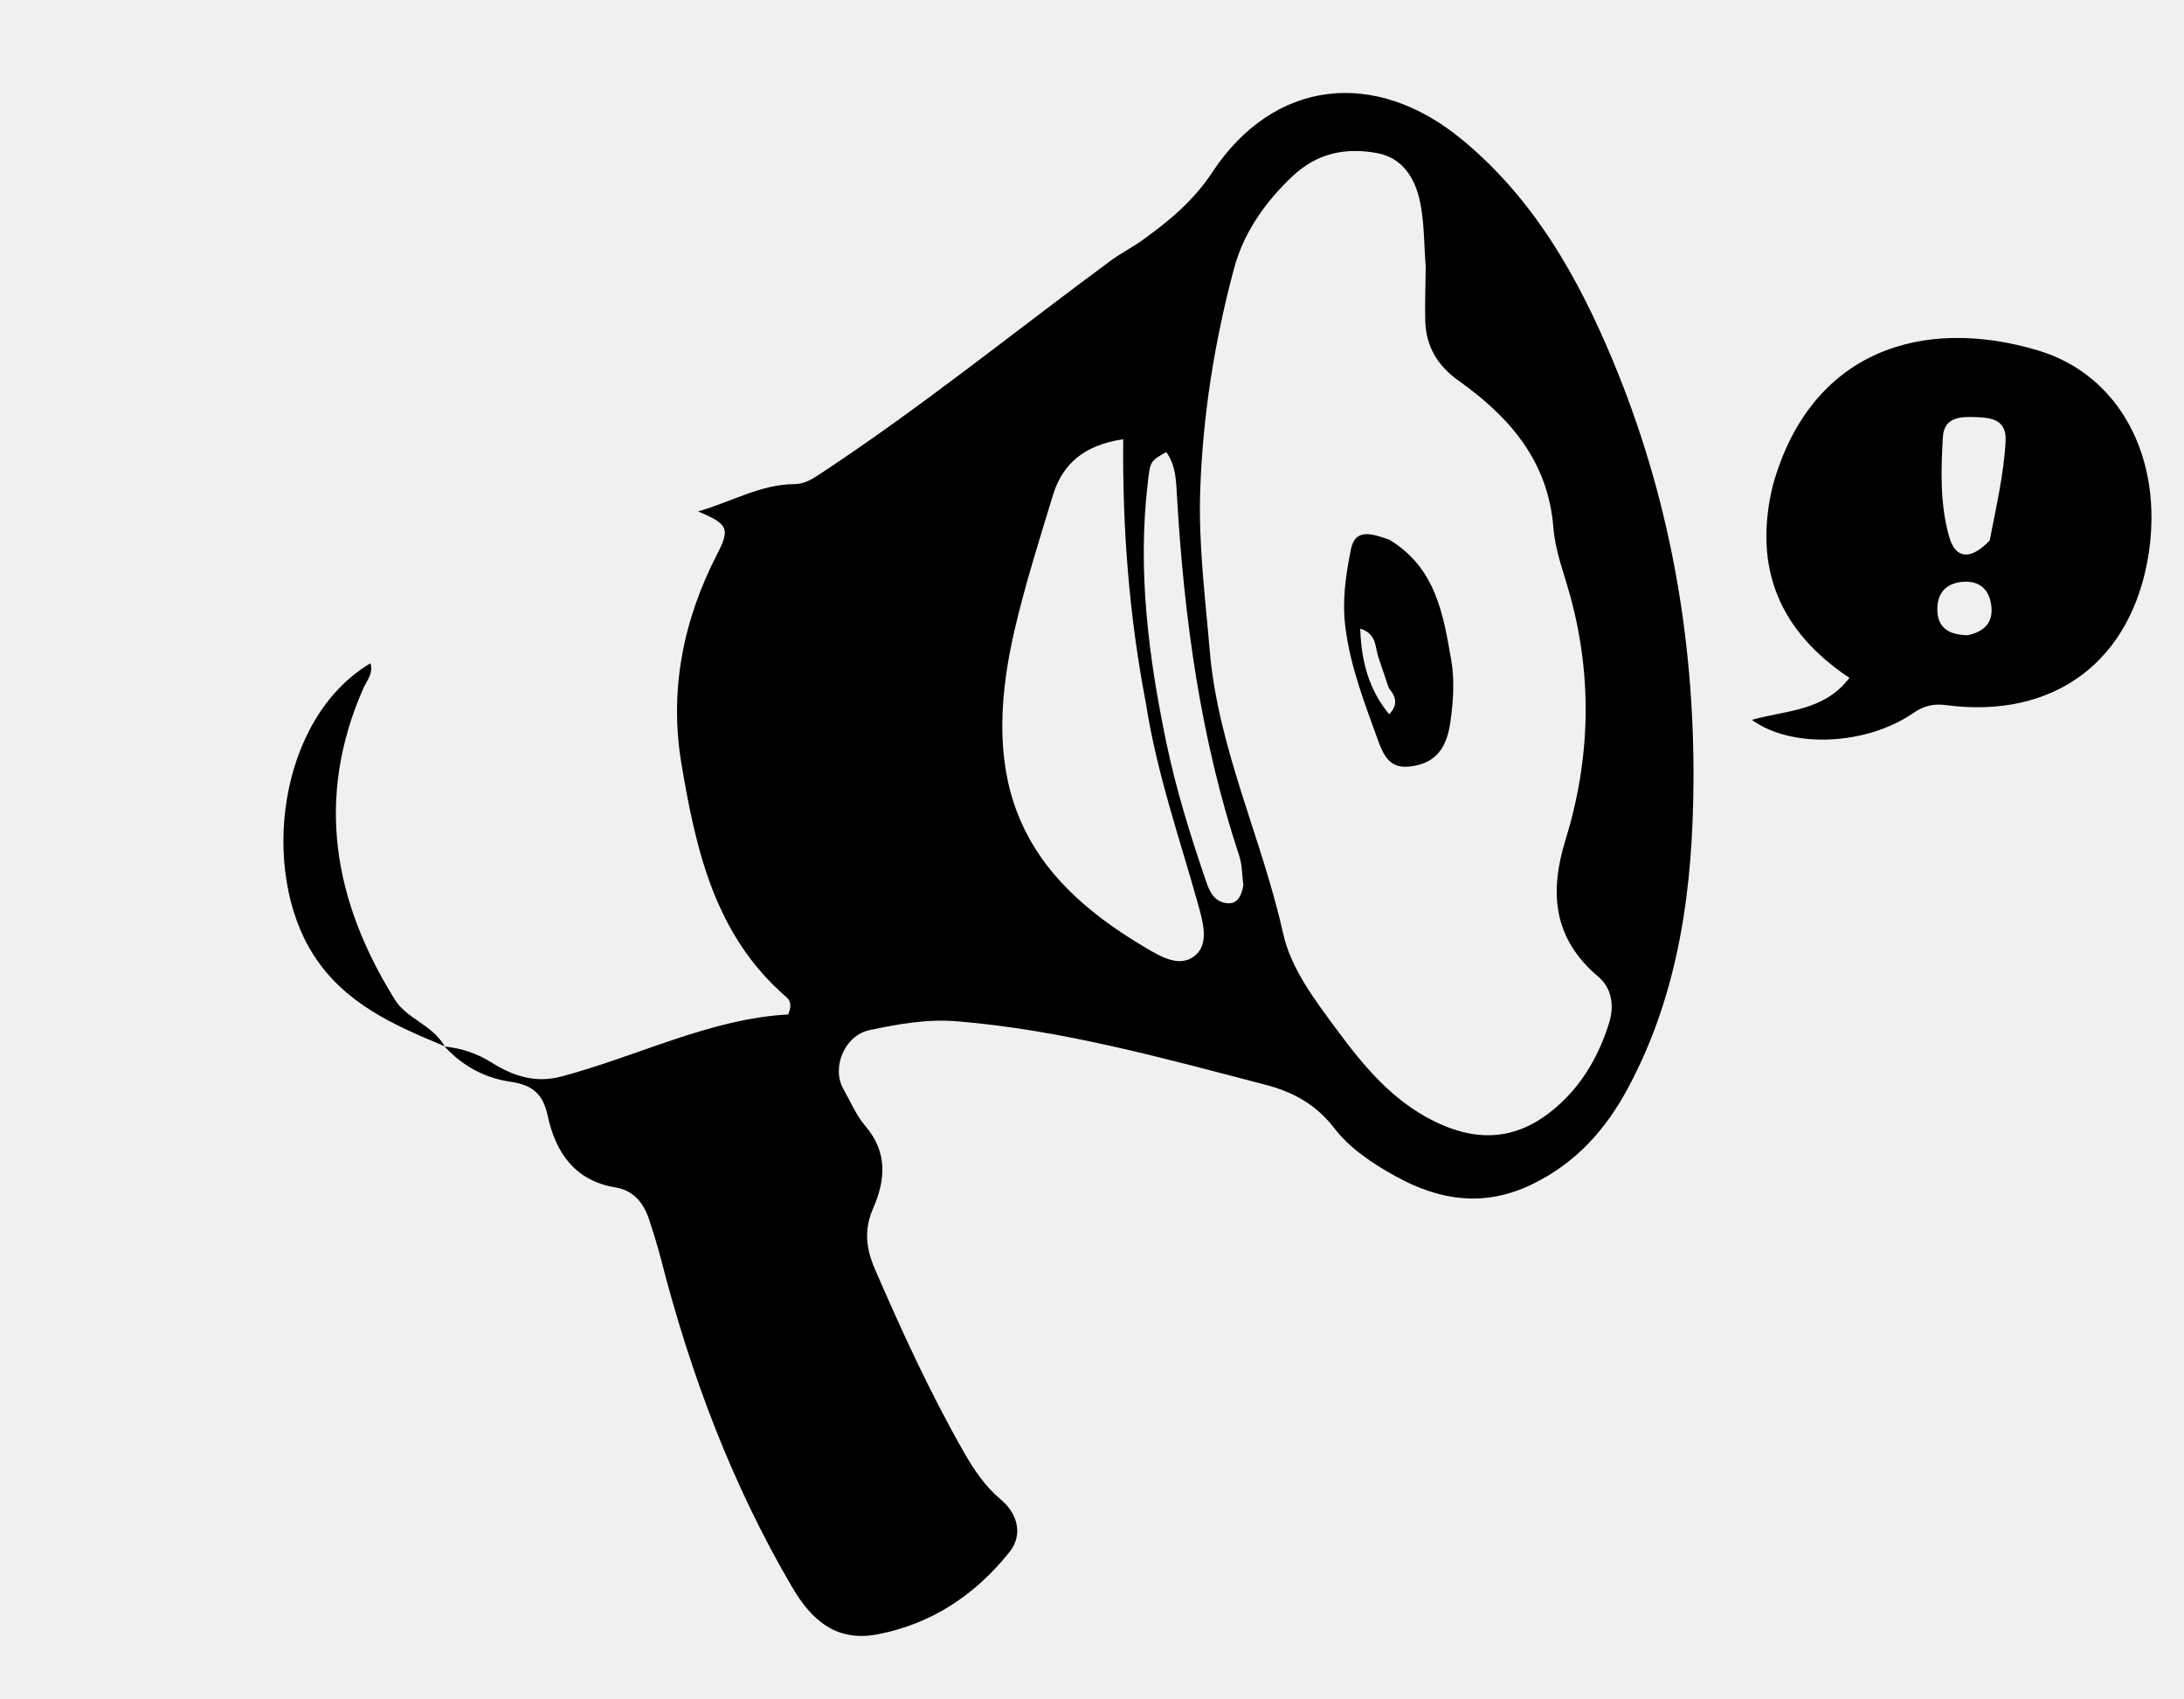
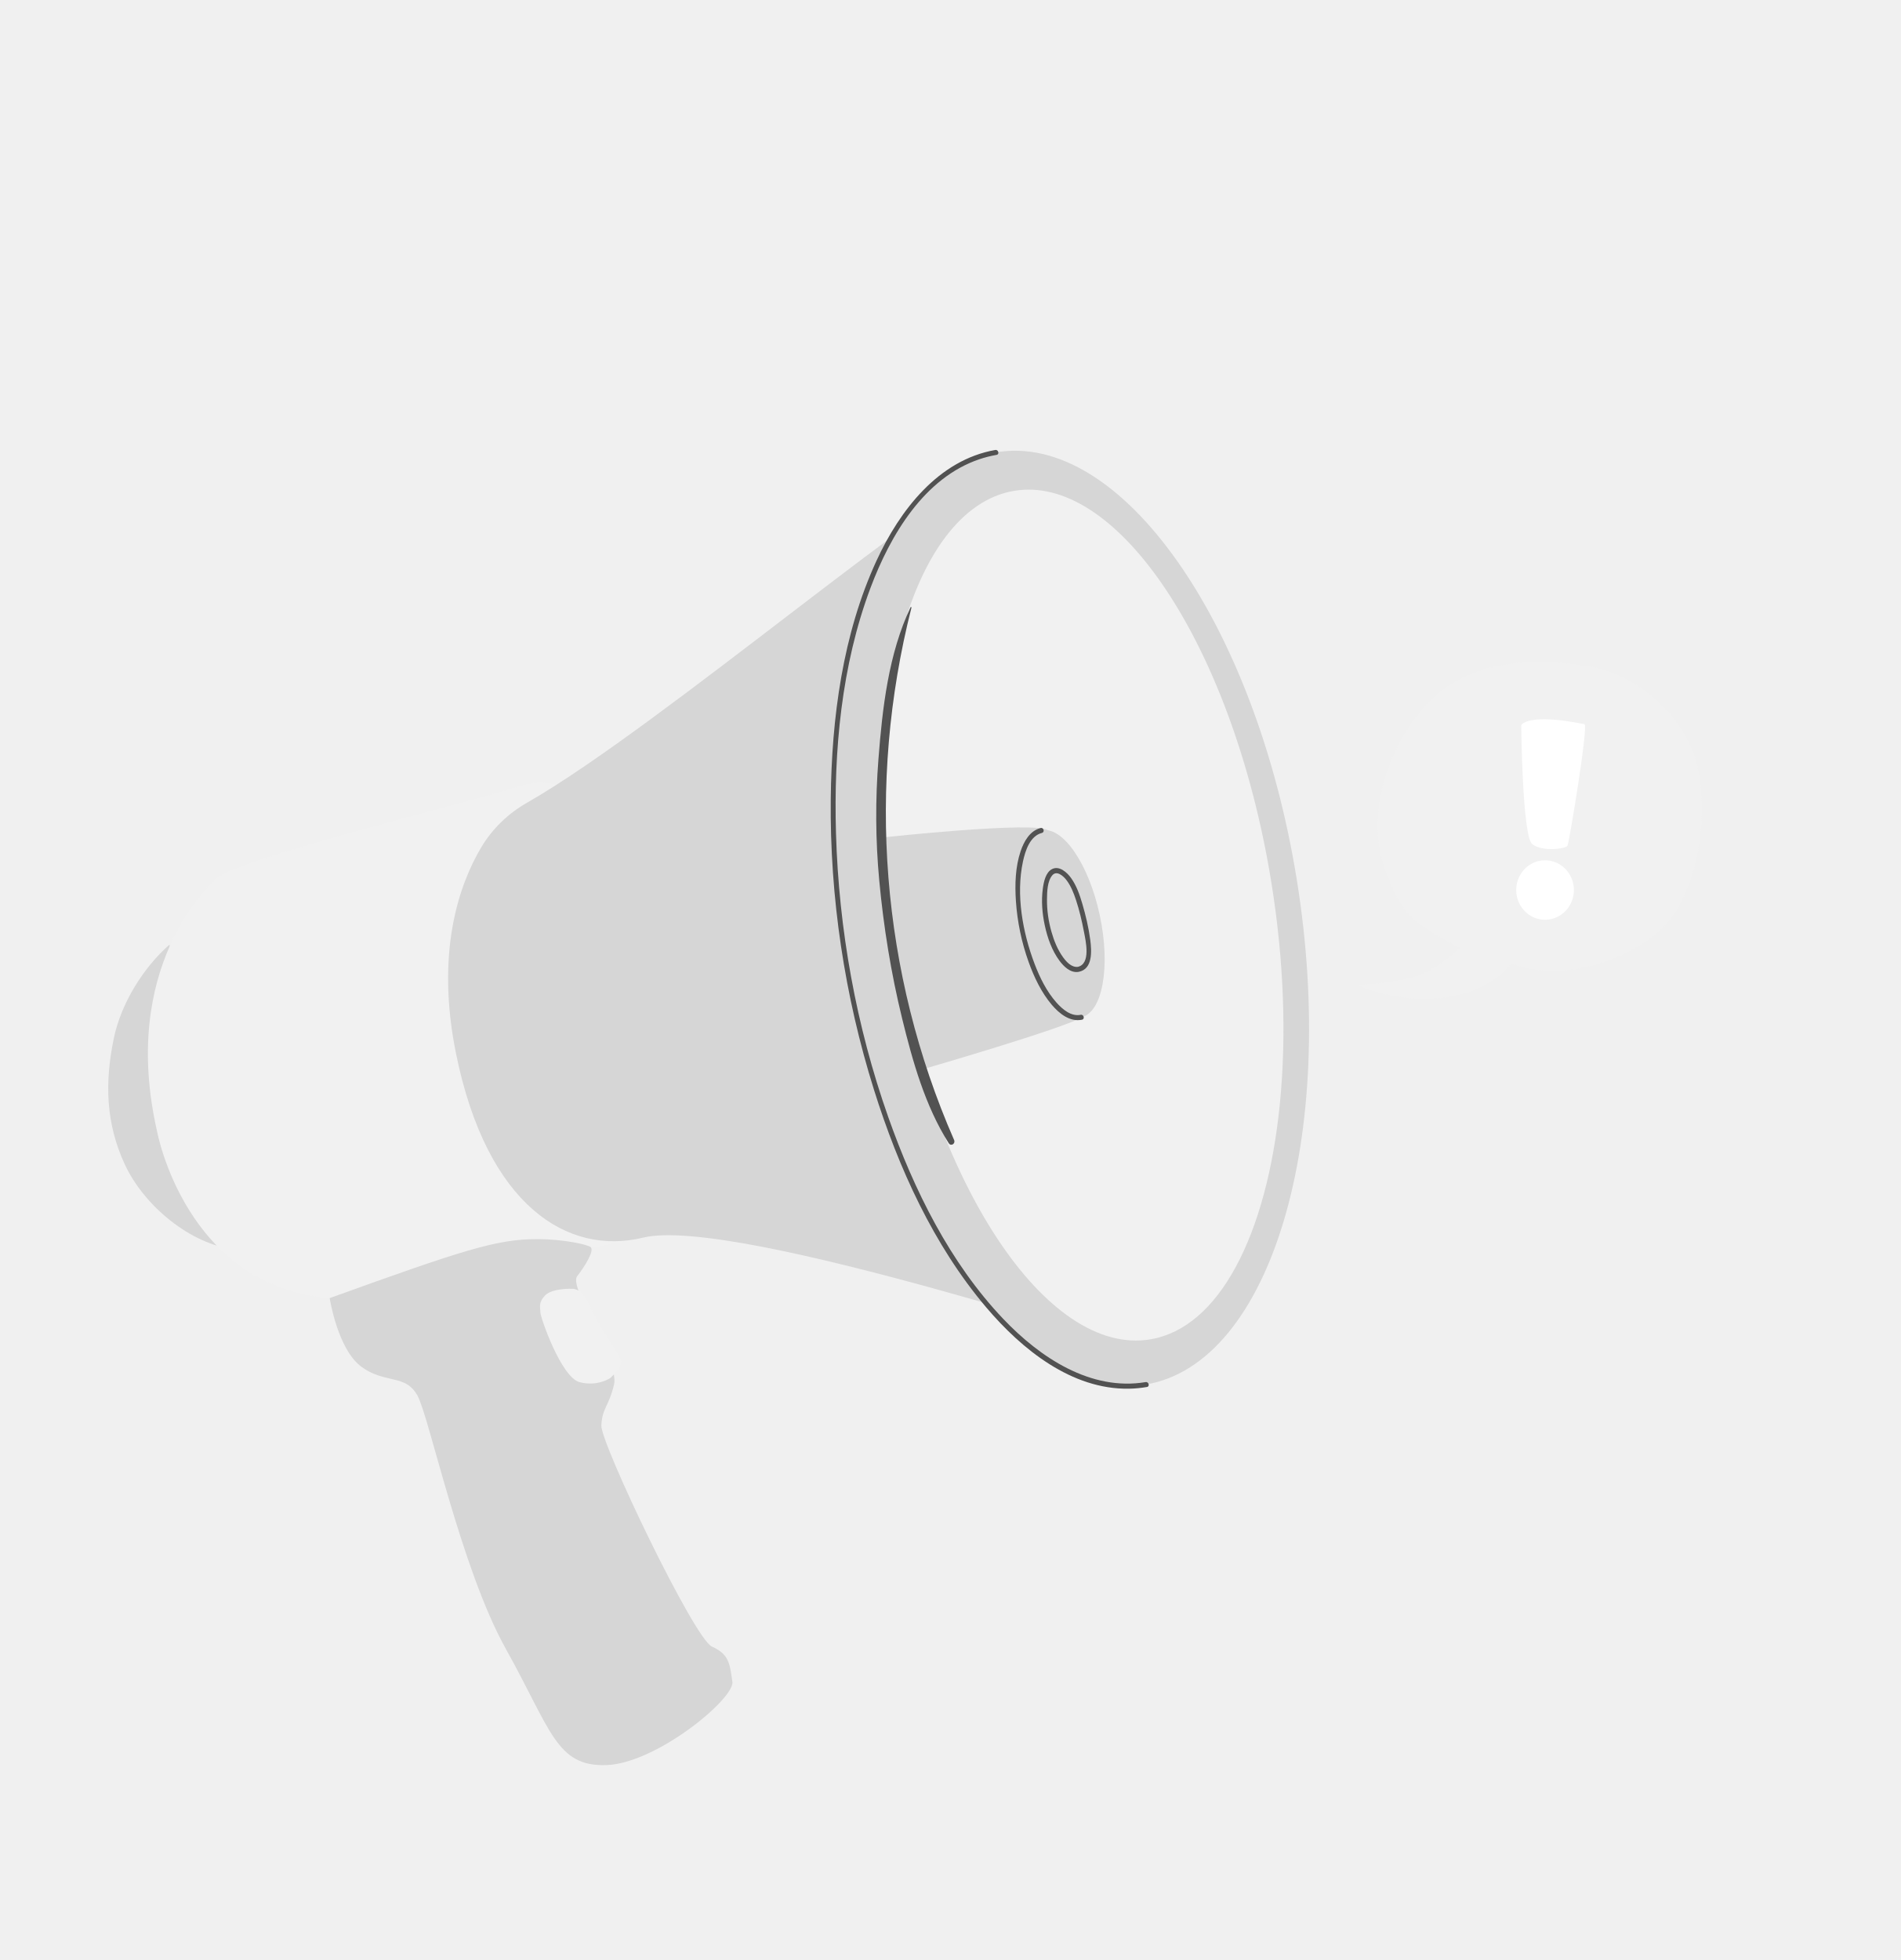
- <svg xmlns="http://www.w3.org/2000/svg" version="1.1" id="Layer_1" x="0px" y="0px" width="100%" viewBox="0 0 432 336" enable-background="new 0 0 432 336" xml:space="preserve">
-   <path fill="#000000" opacity="1" stroke="none" d=" M87.987,207.023   C91.337,207.375 94.363,208.385 97.299,210.226   C101.419,212.81 105.862,214.334 111.017,212.963   C126.221,208.92 140.445,201.524 155.899,200.683   C156.8,198.603 156.155,197.768 155.41,197.122   C141.436,185.004 137.679,168.231 134.806,151.206   C132.344,136.617 135.101,122.718 141.871,109.591   C144.433,104.624 144.051,103.647 138.08,101.174   C144.841,99.214 150.463,95.818 157.107,95.769   C159.275,95.753 160.859,94.646 162.536,93.54   C182.301,80.5 200.69,65.589 219.721,51.55   C221.717,50.078 223.966,48.951 225.981,47.502   C231.24,43.723 236.06,39.74 239.788,34.089   C251.914,15.708 271.933,13.336 289.261,27.666   C303.418,39.374 312.154,54.838 319.06,71.421   C330.143,98.036 335.15,125.963 334.973,154.682   C334.845,175.602 332.18,196.231 322.085,215.122   C317.68,223.364 311.804,230.023 303.091,234.259   C293.526,238.91 284.672,237.466 275.967,232.64   C271.458,230.14 267.049,227.222 263.862,223.1   C260.324,218.522 255.85,216.03 250.331,214.592   C230.205,209.346 210.167,203.749 189.316,202.033   C183.418,201.547 177.676,202.57 171.981,203.779   C167.071,204.822 164.399,211.188 166.845,215.475   C168.247,217.934 169.362,220.652 171.176,222.762   C175.616,227.928 175.153,233.447 172.708,239.027   C170.874,243.211 171.291,246.967 173.046,251.022   C178.407,263.411 184.031,275.664 190.734,287.394   C192.712,290.855 194.873,294.048 198.058,296.727   C201.14,299.319 202.484,303.499 199.689,307.007   C192.966,315.444 184.318,321.25 173.578,323.302   C165.508,324.844 160.602,320.651 156.659,313.923   C144.77,293.634 136.613,271.914 130.783,249.231   C130.079,246.493 129.233,243.788 128.344,241.104   C127.278,237.886 125.216,235.473 121.776,234.907   C113.614,233.562 109.877,227.904 108.325,220.666   C107.39,216.304 105.211,214.613 101.048,214.007   C96.197,213.302 91.864,211.152 88.188,207.279   C88.004,206.999 87.987,207.023 87.987,207.023  M282.005,52.623   C281.656,48.311 281.753,43.901 280.839,39.713   C279.861,35.231 277.426,31.213 272.391,30.285   C266.223,29.148 260.583,30.244 255.731,34.798   C250.23,39.96 245.986,46.05 244.084,53.154   C240.224,67.571 237.879,82.329 237.398,97.279   C237.06,107.759 238.396,118.178 239.279,128.617   C240.93,148.149 249.616,165.821 253.816,184.693   C255.371,191.683 260.12,197.873 264.492,203.787   C269.763,210.917 275.411,217.698 283.586,221.757   C293.008,226.436 301.172,225.323 308.825,218.123   C313.411,213.808 316.38,208.4 318.262,202.444   C319.331,199.06 318.881,195.522 316.157,193.222   C307.257,185.707 306.415,176.66 309.66,166.153   C314.577,150.233 315.01,134.027 310.604,117.922   C309.375,113.429 307.626,109.019 307.266,104.39   C306.241,91.224 298.601,82.471 288.485,75.288   C284.398,72.386 282.085,68.573 281.924,63.583   C281.817,60.257 281.98,56.922 282.005,52.623  M226.675,139.186   C223.372,122.015 222.003,104.64 222.173,86.888   C214.566,88.021 210.188,91.663 208.276,97.949   C205.567,106.853 202.736,115.748 200.644,124.806   C193.482,155.815 202.537,173.253 226.447,187.383   C229.503,189.189 233.524,191.703 236.603,188.829   C239.129,186.472 237.95,182.376 237.003,178.964   C233.408,166.019 228.887,153.315 226.675,139.186  M245.935,175.151   C245.677,173.184 245.727,171.116 245.114,169.268   C237.48,146.234 234.238,122.453 232.817,98.347   C232.635,95.267 232.643,92.102 230.682,89.414   C227.465,91.281 227.54,91.29 227.065,95.231   C224.951,112.764 227.172,129.983 230.747,147.107   C232.685,156.389 235.514,165.418 238.574,174.377   C239.227,176.288 240.062,178.205 242.351,178.619   C244.373,178.984 245.45,177.849 245.935,175.151  z" />
-   <path fill="#000000" opacity="1" stroke="none" d=" M350.688,95.951   C358.186,69.222 380.477,62.505 403.187,69.341   C419.288,74.188 427.902,90.579 425.018,109.465   C421.769,130.745 406.378,142.312 384.925,139.487   C382.452,139.161 380.542,139.612 378.439,141.06   C369.164,147.443 354.404,148.143 346.518,142.396   C353.346,140.493 360.776,140.706 365.824,134.099   C352.115,124.962 346.654,112.462 350.688,95.951  M393.566,106.919   C394.802,100.394 396.358,93.929 396.714,87.251   C396.938,83.066 393.943,82.633 391.157,82.529   C388.27,82.421 384.548,82.245 384.306,86.453   C383.924,93.083 383.713,99.794 385.578,106.275   C386.793,110.499 389.736,110.932 393.566,106.919  M389.21,125.658   C392.663,124.919 394.489,122.969 393.802,119.285   C393.265,116.403 391.382,114.946 388.519,115.08   C385.512,115.22 383.428,116.776 383.229,119.942   C383.004,123.512 384.712,125.603 389.21,125.658  z" />
-   <path fill="#000000" opacity="1" stroke="none" d=" M88.015,206.988   C78.014,202.84 68.182,198.583 61.97,188.832   C51.4,172.242 54.912,142.181 73.275,131.204   C73.881,133.272 72.519,134.675 71.854,136.191   C62.309,157.912 65.991,178.31 78.127,197.782   C80.434,201.482 85.294,202.64 87.818,206.732   C87.987,207.023 88.004,206.999 88.015,206.988  z" />
-   <path fill="#000000" opacity="1" stroke="none" d=" M274.776,106.748   C284.02,112.299 285.486,121.564 287.052,130.542   C287.753,134.562 287.466,138.889 286.866,142.964   C286.311,146.724 284.891,150.353 280.295,151.384   C276.138,152.316 274.263,151.118 272.706,146.801   C270.001,139.298 267.103,132.004 266.106,123.957   C265.45,118.667 266.218,113.651 267.212,108.667   C268.076,104.338 271.519,105.649 274.776,106.748  M274.705,136.105   C274.015,134.059 273.329,132.011 272.636,129.965   C271.97,128.002 272.346,125.368 269.056,124.363   C269.28,130.954 270.796,136.465 274.799,141.312   C276.36,139.585 276.393,138.124 274.705,136.105  z" />
+ <svg xmlns="http://www.w3.org/2000/svg" width="129" height="133" viewBox="0 0 129 133" fill="none">
+   <path d="M107.835 45.214C103.805 44.579 99.658 44.818 96.891 47.728C94.124 50.638 92.604 55.387 94.058 59.177C95.023 61.69 95.488 62.528 99.089 64.309C96.751 66.482 95.305 66.569 92.17 66.854C96.125 68.515 100.538 67.902 102.6 65.368C105.622 66.624 109.73 65.456 112.321 63.42C115.404 60.999 116.023 54.895 115.109 51.671C114.196 48.447 111.046 45.774 107.835 45.214Z" fill="#F1F1F1" />
+   <path d="M103.237 49.209C103.237 49.209 103.307 56.74 103.983 57.278C104.659 57.816 106.256 57.604 106.375 57.388C106.494 57.171 107.809 49.199 107.53 49.142C103.626 48.348 103.237 49.209 103.237 49.209Z" fill="white" />
+   <path d="M106.785 60.725C106.961 59.625 106.24 58.586 105.173 58.404C104.106 58.222 103.098 58.966 102.922 60.066C102.745 61.165 103.467 62.204 104.534 62.386C105.6 62.568 106.608 61.824 106.785 60.725Z" fill="white" />
+   <path d="M11.501 64.1C9.726 65.657 8.219 68.085 7.729 70.434C7.096 73.464 7.178 76.24 8.479 79.033C9.78 81.827 12.949 84.457 15.939 84.778L11.501 64.1Z" fill="#D6D6D6" />
+   <path d="M14.634 59.65C14.175 60.108 8.107 65.626 10.663 76.785C10.663 76.785 12.604 87.311 22.375 88.085L43.645 83.983L38.084 53.451C38.084 53.451 37.182 52.676 34.927 53.451C32.672 54.226 15.996 58.291 14.634 59.65Z" fill="#F1F1F1" />
+   <path d="M35.772 54.466C34.485 55.199 33.392 56.249 32.63 57.546C31.156 60.055 29.551 64.602 30.945 71.481C33.048 81.856 38.556 85.225 43.645 83.982C49.905 82.454 78.432 92.129 78.71 91.854C79.92 90.659 72.252 30.626 68.195 31.571C64.336 32.469 44.766 49.341 35.772 54.466Z" fill="#D6D6D6" />
+   <path d="M77.792 93.944C86.251 92.493 90.824 77.158 88.006 59.693C85.188 42.227 76.046 29.245 67.586 30.696C59.127 32.147 54.554 47.482 57.372 64.947C60.191 82.412 69.333 95.395 77.792 93.944Z" fill="#D6D6D6" />
+   <path d="M83.849 85.998C83.849 85.998 83.849 85.998 83.849 85.999C82.361 88.732 80.41 90.482 78.091 90.88C71.002 92.096 63.176 80.193 60.611 64.296C58.047 48.399 61.715 34.525 68.803 33.31C72.195 32.728 75.757 35.15 78.83 39.577C78.832 39.581 78.835 39.584 78.836 39.586C78.837 39.589 78.837 39.59 78.839 39.592C82.184 44.415 84.947 51.612 86.282 59.894C88.009 70.592 86.913 80.374 83.849 85.998Z" fill="#F1F1F1" />
+   <path d="M59.998 56.817C59.998 56.817 70.287 55.703 71.12 56.347C71.953 56.991 74.644 68.261 73.455 69.012C72.265 69.764 62.615 72.558 62.615 72.558C62.615 72.558 59.374 62.72 59.998 56.817Z" fill="#D6D6D6" />
+   <path d="M74.633 62.096C75.384 65.596 74.825 68.7 73.384 69.028C71.943 69.357 70.166 66.786 69.415 63.286C68.664 59.786 69.224 56.682 70.665 56.353C72.105 56.025 73.882 58.596 74.633 62.096Z" fill="#D6D6D6" />
+   <path d="M77.749 93.785C74.024 94.409 70.588 92.125 68.089 89.501C64.468 85.698 62.024 80.742 60.273 75.778C58.106 69.634 56.924 63.08 56.734 56.548C56.572 50.949 57.103 45.144 59.078 39.885C60.425 36.299 62.721 32.427 66.466 31.162C66.847 31.033 67.238 30.936 67.634 30.866C67.845 30.829 67.755 30.497 67.545 30.534C63.701 31.209 61.071 34.603 59.486 38.042C57.187 43.026 56.437 48.728 56.379 54.198C56.307 60.873 57.323 67.612 59.316 73.962C60.976 79.249 63.354 84.501 66.928 88.714C69.361 91.582 72.732 94.295 76.615 94.233C77.025 94.227 77.433 94.185 77.838 94.117C78.049 94.082 77.959 93.75 77.749 93.785Z" fill="#525252" />
+   <path d="M61.795 41.206C60.297 44.366 59.884 48.038 59.615 51.506C59.401 54.268 59.412 56.991 59.67 59.751C59.964 62.902 60.47 66.041 61.222 69.111C61.931 72.007 62.784 75.053 64.386 77.575C64.537 77.812 64.86 77.608 64.749 77.356C59.781 66.008 58.798 53.255 61.856 41.233C61.866 41.196 61.812 41.169 61.795 41.206Z" fill="#525252" />
+   <path d="M73.34 68.862C72.69 68.994 72.101 68.487 71.694 68.029C71.03 67.281 70.566 66.339 70.21 65.402C69.401 63.275 68.936 60.718 69.423 58.454C69.582 57.716 69.904 56.723 70.709 56.52C70.918 56.467 70.829 56.134 70.621 56.187C69.901 56.369 69.496 57.077 69.267 57.751C68.903 58.825 68.868 60.023 68.944 61.147C69.039 62.556 69.332 63.96 69.809 65.283C70.182 66.318 70.671 67.346 71.379 68.183C71.888 68.784 72.609 69.362 73.428 69.195C73.639 69.151 73.55 68.819 73.34 68.862Z" fill="#525252" />
+   <path d="M73.16 65.607C72.726 65.662 72.378 65.28 72.141 64.952C71.769 64.439 71.526 63.827 71.353 63.216C71.152 62.505 71.045 61.763 71.053 61.021C71.059 60.525 71.072 59.787 71.418 59.391C71.717 59.047 72.156 59.441 72.358 59.699C72.669 60.096 72.864 60.594 73.022 61.072C73.252 61.767 73.421 62.491 73.559 63.211C73.681 63.844 74.057 65.434 73.116 65.614C72.904 65.654 72.994 65.986 73.204 65.946C74.169 65.762 74.089 64.535 73.989 63.773C73.879 62.941 73.681 62.109 73.445 61.306C73.269 60.705 73.05 60.085 72.685 59.576C72.421 59.206 71.899 58.73 71.41 58.967C70.96 59.186 70.833 59.843 70.771 60.294C70.658 61.121 70.728 61.981 70.903 62.793C71.084 63.636 71.387 64.502 71.901 65.193C72.195 65.588 72.634 66.019 73.16 65.953C73.371 65.925 73.373 65.58 73.16 65.607Z" fill="#525252" />
+   <path d="M41.155 119.774C37.748 119.892 37.401 117.392 34.342 111.914C31.28 106.436 29.143 96.191 28.333 94.703C27.638 93.424 26.515 93.774 25.183 93.137C24.969 93.035 24.748 92.905 24.523 92.74C22.905 91.549 22.375 88.086 22.375 88.086C31.433 84.82 33.698 84.083 36.456 84.083C38.26 84.083 39.951 84.463 40.099 84.641C40.316 84.901 39.739 85.862 39.161 86.612C38.584 87.364 42.021 92.442 41.676 93.931C41.329 95.42 40.866 95.538 40.81 96.729C40.751 97.92 47.104 111.2 48.318 111.735C48.963 112.019 49.265 112.355 49.431 112.78C49.578 113.149 49.621 113.587 49.703 114.117C49.877 115.247 44.564 119.655 41.155 119.774Z" fill="#D6D6D6" />
+   <path d="M42.149 92.445C42.096 92.872 41.441 93.492 41.441 93.492C41.441 93.492 40.585 94.112 39.334 93.79C38.085 93.465 36.673 89.39 36.673 89.056C36.673 88.723 36.513 88.414 36.983 87.912C37.454 87.411 38.77 87.449 38.828 87.452C39.328 87.466 39.721 87.871 40.093 88.756C40.47 89.644 41.973 91.871 42.133 92.276C42.155 92.326 42.157 92.384 42.149 92.445Z" fill="#F1F1F1" />
</svg>
